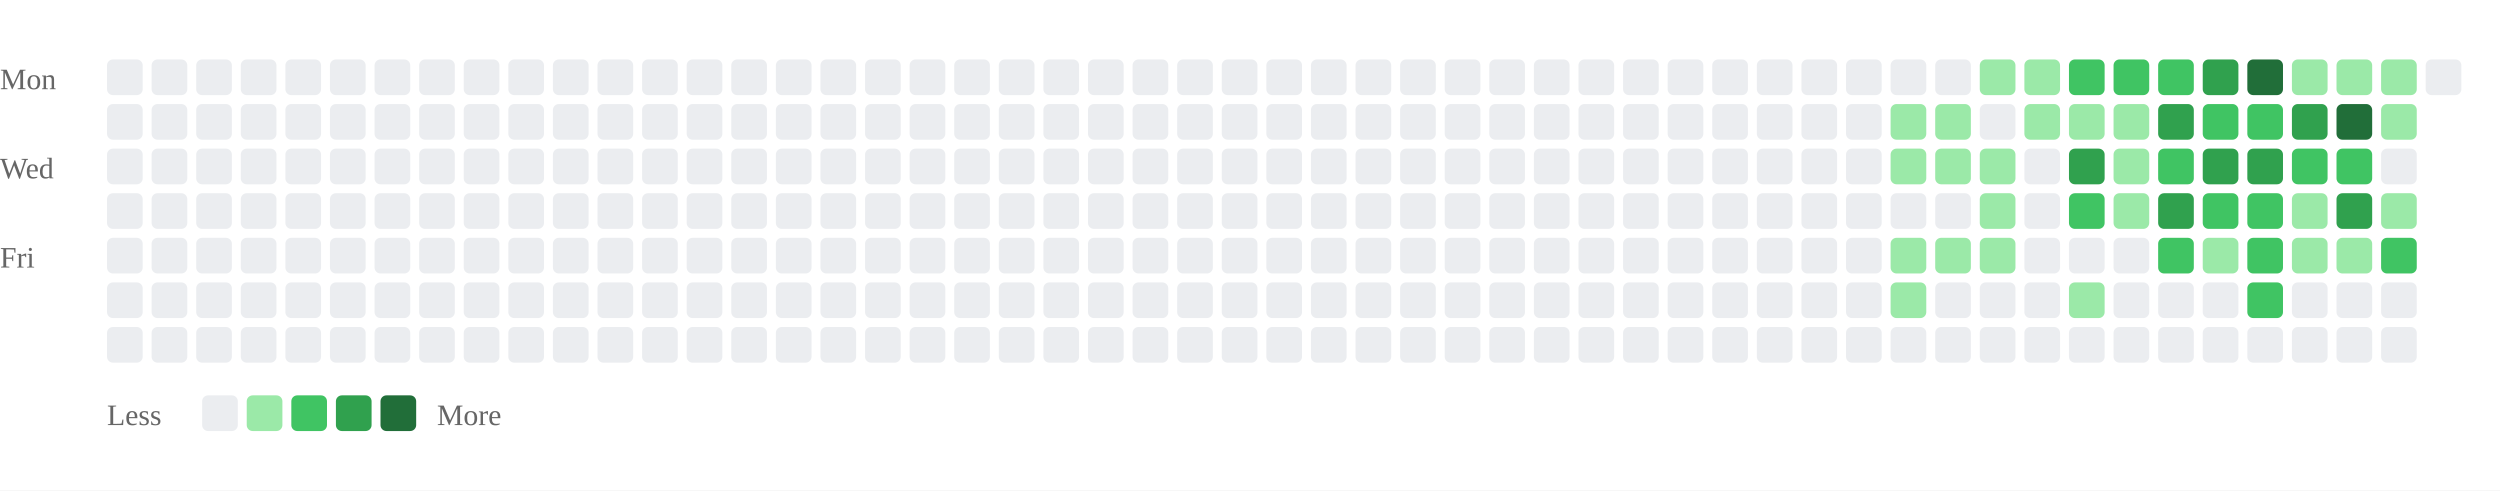
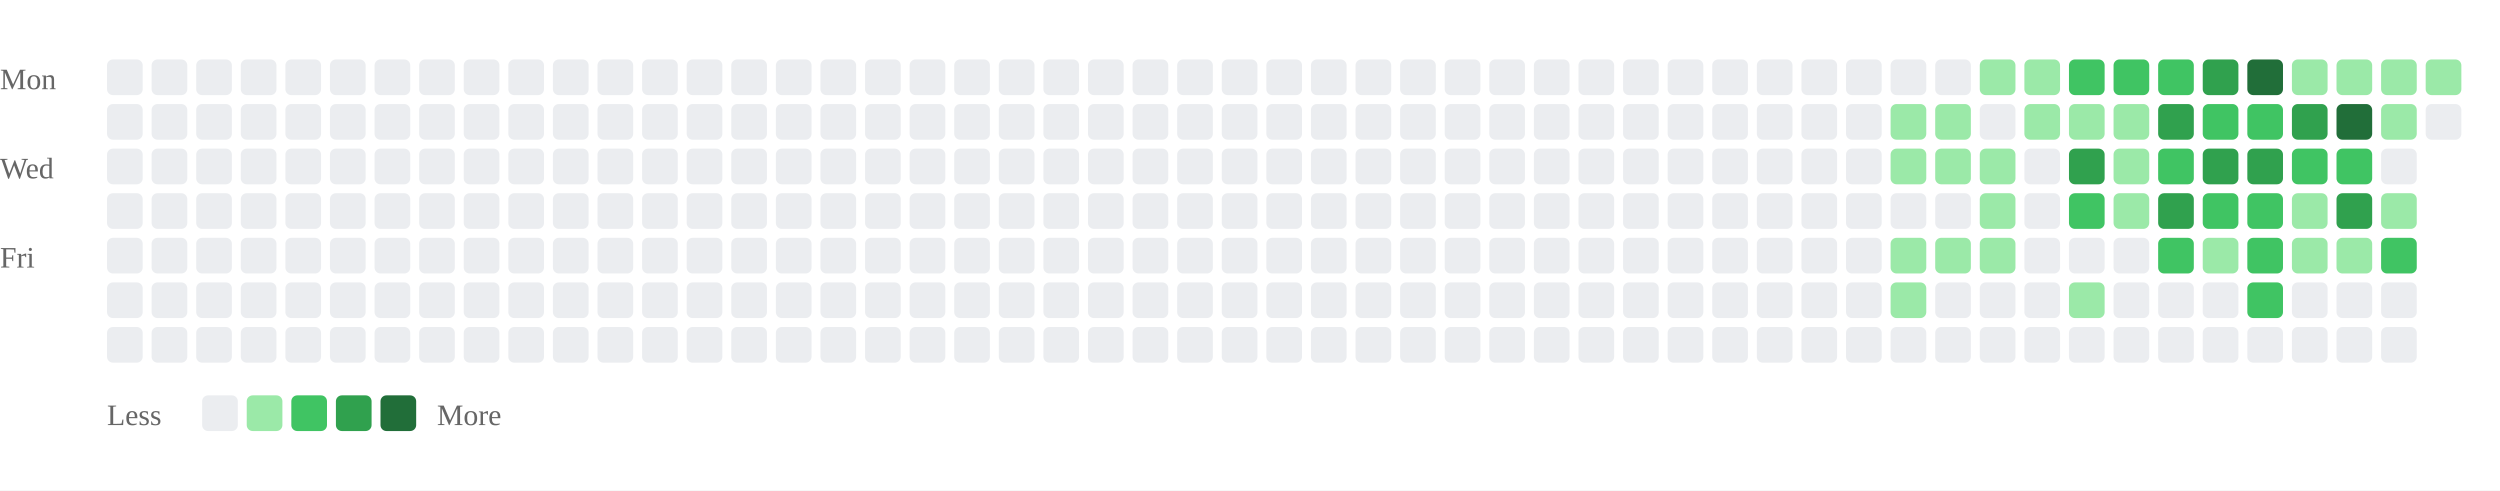
<svg xmlns="http://www.w3.org/2000/svg" width="841" height="165" role="img" aria-label="GitLab contribution heatmap for jianjiale">
  <rect width="100%" height="100%" fill="#ffffff" />
  <text x="0" y="30" font-size="10" fill="#666">Mon</text>
  <text x="0" y="45" font-size="10" fill="#666" />
  <text x="0" y="60" font-size="10" fill="#666">Wed</text>
  <text x="0" y="75" font-size="10" fill="#666" />
  <text x="0" y="90" font-size="10" fill="#666">Fri</text>
  <text x="0" y="105" font-size="10" fill="#666" />
  <text x="0" y="120" font-size="10" fill="#666" />
  <rect x="36" y="20" width="12" height="12" rx="2" fill="#ebedf0" data-date="2025-08-18" data-count="0" />
  <rect x="36" y="35" width="12" height="12" rx="2" fill="#ebedf0" data-date="2025-08-19" data-count="0" />
  <rect x="36" y="50" width="12" height="12" rx="2" fill="#ebedf0" data-date="2025-08-20" data-count="0" />
  <rect x="36" y="65" width="12" height="12" rx="2" fill="#ebedf0" data-date="2025-08-21" data-count="0" />
  <rect x="36" y="80" width="12" height="12" rx="2" fill="#ebedf0" data-date="2025-08-22" data-count="0" />
  <rect x="36" y="95" width="12" height="12" rx="2" fill="#ebedf0" data-date="2025-08-23" data-count="0" />
  <rect x="36" y="110" width="12" height="12" rx="2" fill="#ebedf0" data-date="2025-08-24" data-count="0" />
  <rect x="51" y="20" width="12" height="12" rx="2" fill="#ebedf0" data-date="2025-08-25" data-count="0" />
  <rect x="51" y="35" width="12" height="12" rx="2" fill="#ebedf0" data-date="2025-08-26" data-count="0" />
  <rect x="51" y="50" width="12" height="12" rx="2" fill="#ebedf0" data-date="2025-08-27" data-count="0" />
  <rect x="51" y="65" width="12" height="12" rx="2" fill="#ebedf0" data-date="2025-08-28" data-count="0" />
  <rect x="51" y="80" width="12" height="12" rx="2" fill="#ebedf0" data-date="2025-08-29" data-count="0" />
  <rect x="51" y="95" width="12" height="12" rx="2" fill="#ebedf0" data-date="2025-08-30" data-count="0" />
  <rect x="51" y="110" width="12" height="12" rx="2" fill="#ebedf0" data-date="2025-08-31" data-count="0" />
  <rect x="66" y="20" width="12" height="12" rx="2" fill="#ebedf0" data-date="2025-09-01" data-count="0" />
  <rect x="66" y="35" width="12" height="12" rx="2" fill="#ebedf0" data-date="2025-09-02" data-count="0" />
  <rect x="66" y="50" width="12" height="12" rx="2" fill="#ebedf0" data-date="2025-09-03" data-count="0" />
  <rect x="66" y="65" width="12" height="12" rx="2" fill="#ebedf0" data-date="2025-09-04" data-count="0" />
  <rect x="66" y="80" width="12" height="12" rx="2" fill="#ebedf0" data-date="2025-09-05" data-count="0" />
  <rect x="66" y="95" width="12" height="12" rx="2" fill="#ebedf0" data-date="2025-09-06" data-count="0" />
  <rect x="66" y="110" width="12" height="12" rx="2" fill="#ebedf0" data-date="2025-09-07" data-count="0" />
  <rect x="81" y="20" width="12" height="12" rx="2" fill="#ebedf0" data-date="2025-09-08" data-count="0" />
  <rect x="81" y="35" width="12" height="12" rx="2" fill="#ebedf0" data-date="2025-09-09" data-count="0" />
  <rect x="81" y="50" width="12" height="12" rx="2" fill="#ebedf0" data-date="2025-09-10" data-count="0" />
  <rect x="81" y="65" width="12" height="12" rx="2" fill="#ebedf0" data-date="2025-09-11" data-count="0" />
  <rect x="81" y="80" width="12" height="12" rx="2" fill="#ebedf0" data-date="2025-09-12" data-count="0" />
  <rect x="81" y="95" width="12" height="12" rx="2" fill="#ebedf0" data-date="2025-09-13" data-count="0" />
  <rect x="81" y="110" width="12" height="12" rx="2" fill="#ebedf0" data-date="2025-09-14" data-count="0" />
  <rect x="96" y="20" width="12" height="12" rx="2" fill="#ebedf0" data-date="2025-09-15" data-count="0" />
  <rect x="96" y="35" width="12" height="12" rx="2" fill="#ebedf0" data-date="2025-09-16" data-count="0" />
  <rect x="96" y="50" width="12" height="12" rx="2" fill="#ebedf0" data-date="2025-09-17" data-count="0" />
  <rect x="96" y="65" width="12" height="12" rx="2" fill="#ebedf0" data-date="2025-09-18" data-count="0" />
  <rect x="96" y="80" width="12" height="12" rx="2" fill="#ebedf0" data-date="2025-09-19" data-count="0" />
  <rect x="96" y="95" width="12" height="12" rx="2" fill="#ebedf0" data-date="2025-09-20" data-count="0" />
  <rect x="96" y="110" width="12" height="12" rx="2" fill="#ebedf0" data-date="2025-09-21" data-count="0" />
  <rect x="111" y="20" width="12" height="12" rx="2" fill="#ebedf0" data-date="2025-09-22" data-count="0" />
  <rect x="111" y="35" width="12" height="12" rx="2" fill="#ebedf0" data-date="2025-09-23" data-count="0" />
  <rect x="111" y="50" width="12" height="12" rx="2" fill="#ebedf0" data-date="2025-09-24" data-count="0" />
  <rect x="111" y="65" width="12" height="12" rx="2" fill="#ebedf0" data-date="2025-09-25" data-count="0" />
  <rect x="111" y="80" width="12" height="12" rx="2" fill="#ebedf0" data-date="2025-09-26" data-count="0" />
  <rect x="111" y="95" width="12" height="12" rx="2" fill="#ebedf0" data-date="2025-09-27" data-count="0" />
  <rect x="111" y="110" width="12" height="12" rx="2" fill="#ebedf0" data-date="2025-09-28" data-count="0" />
  <rect x="126" y="20" width="12" height="12" rx="2" fill="#ebedf0" data-date="2025-09-29" data-count="0" />
  <rect x="126" y="35" width="12" height="12" rx="2" fill="#ebedf0" data-date="2025-09-30" data-count="0" />
  <rect x="126" y="50" width="12" height="12" rx="2" fill="#ebedf0" data-date="2025-10-01" data-count="0" />
  <rect x="126" y="65" width="12" height="12" rx="2" fill="#ebedf0" data-date="2025-10-02" data-count="0" />
  <rect x="126" y="80" width="12" height="12" rx="2" fill="#ebedf0" data-date="2025-10-03" data-count="0" />
  <rect x="126" y="95" width="12" height="12" rx="2" fill="#ebedf0" data-date="2025-10-04" data-count="0" />
  <rect x="126" y="110" width="12" height="12" rx="2" fill="#ebedf0" data-date="2025-10-05" data-count="0" />
  <rect x="141" y="20" width="12" height="12" rx="2" fill="#ebedf0" data-date="2025-10-06" data-count="0" />
  <rect x="141" y="35" width="12" height="12" rx="2" fill="#ebedf0" data-date="2025-10-07" data-count="0" />
  <rect x="141" y="50" width="12" height="12" rx="2" fill="#ebedf0" data-date="2025-10-08" data-count="0" />
  <rect x="141" y="65" width="12" height="12" rx="2" fill="#ebedf0" data-date="2025-10-09" data-count="0" />
  <rect x="141" y="80" width="12" height="12" rx="2" fill="#ebedf0" data-date="2025-10-10" data-count="0" />
  <rect x="141" y="95" width="12" height="12" rx="2" fill="#ebedf0" data-date="2025-10-11" data-count="0" />
  <rect x="141" y="110" width="12" height="12" rx="2" fill="#ebedf0" data-date="2025-10-12" data-count="0" />
  <rect x="156" y="20" width="12" height="12" rx="2" fill="#ebedf0" data-date="2025-10-13" data-count="0" />
  <rect x="156" y="35" width="12" height="12" rx="2" fill="#ebedf0" data-date="2025-10-14" data-count="0" />
  <rect x="156" y="50" width="12" height="12" rx="2" fill="#ebedf0" data-date="2025-10-15" data-count="0" />
  <rect x="156" y="65" width="12" height="12" rx="2" fill="#ebedf0" data-date="2025-10-16" data-count="0" />
  <rect x="156" y="80" width="12" height="12" rx="2" fill="#ebedf0" data-date="2025-10-17" data-count="0" />
  <rect x="156" y="95" width="12" height="12" rx="2" fill="#ebedf0" data-date="2025-10-18" data-count="0" />
  <rect x="156" y="110" width="12" height="12" rx="2" fill="#ebedf0" data-date="2025-10-19" data-count="0" />
  <rect x="171" y="20" width="12" height="12" rx="2" fill="#ebedf0" data-date="2025-10-20" data-count="0" />
  <rect x="171" y="35" width="12" height="12" rx="2" fill="#ebedf0" data-date="2025-10-21" data-count="0" />
  <rect x="171" y="50" width="12" height="12" rx="2" fill="#ebedf0" data-date="2025-10-22" data-count="0" />
  <rect x="171" y="65" width="12" height="12" rx="2" fill="#ebedf0" data-date="2025-10-23" data-count="0" />
  <rect x="171" y="80" width="12" height="12" rx="2" fill="#ebedf0" data-date="2025-10-24" data-count="0" />
  <rect x="171" y="95" width="12" height="12" rx="2" fill="#ebedf0" data-date="2025-10-25" data-count="0" />
  <rect x="171" y="110" width="12" height="12" rx="2" fill="#ebedf0" data-date="2025-10-26" data-count="0" />
  <rect x="186" y="20" width="12" height="12" rx="2" fill="#ebedf0" data-date="2025-10-27" data-count="0" />
  <rect x="186" y="35" width="12" height="12" rx="2" fill="#ebedf0" data-date="2025-10-28" data-count="0" />
  <rect x="186" y="50" width="12" height="12" rx="2" fill="#ebedf0" data-date="2025-10-29" data-count="0" />
  <rect x="186" y="65" width="12" height="12" rx="2" fill="#ebedf0" data-date="2025-10-30" data-count="0" />
  <rect x="186" y="80" width="12" height="12" rx="2" fill="#ebedf0" data-date="2025-10-31" data-count="0" />
  <rect x="186" y="95" width="12" height="12" rx="2" fill="#ebedf0" data-date="2025-11-01" data-count="0" />
  <rect x="186" y="110" width="12" height="12" rx="2" fill="#ebedf0" data-date="2025-11-02" data-count="0" />
  <rect x="201" y="20" width="12" height="12" rx="2" fill="#ebedf0" data-date="2025-11-03" data-count="0" />
  <rect x="201" y="35" width="12" height="12" rx="2" fill="#ebedf0" data-date="2025-11-04" data-count="0" />
  <rect x="201" y="50" width="12" height="12" rx="2" fill="#ebedf0" data-date="2025-11-05" data-count="0" />
  <rect x="201" y="65" width="12" height="12" rx="2" fill="#ebedf0" data-date="2025-11-06" data-count="0" />
  <rect x="201" y="80" width="12" height="12" rx="2" fill="#ebedf0" data-date="2025-11-07" data-count="0" />
  <rect x="201" y="95" width="12" height="12" rx="2" fill="#ebedf0" data-date="2025-11-08" data-count="0" />
  <rect x="201" y="110" width="12" height="12" rx="2" fill="#ebedf0" data-date="2025-11-09" data-count="0" />
  <rect x="216" y="20" width="12" height="12" rx="2" fill="#ebedf0" data-date="2025-11-10" data-count="0" />
  <rect x="216" y="35" width="12" height="12" rx="2" fill="#ebedf0" data-date="2025-11-11" data-count="0" />
  <rect x="216" y="50" width="12" height="12" rx="2" fill="#ebedf0" data-date="2025-11-12" data-count="0" />
  <rect x="216" y="65" width="12" height="12" rx="2" fill="#ebedf0" data-date="2025-11-13" data-count="0" />
  <rect x="216" y="80" width="12" height="12" rx="2" fill="#ebedf0" data-date="2025-11-14" data-count="0" />
  <rect x="216" y="95" width="12" height="12" rx="2" fill="#ebedf0" data-date="2025-11-15" data-count="0" />
  <rect x="216" y="110" width="12" height="12" rx="2" fill="#ebedf0" data-date="2025-11-16" data-count="0" />
  <rect x="231" y="20" width="12" height="12" rx="2" fill="#ebedf0" data-date="2025-11-17" data-count="0" />
  <rect x="231" y="35" width="12" height="12" rx="2" fill="#ebedf0" data-date="2025-11-18" data-count="0" />
  <rect x="231" y="50" width="12" height="12" rx="2" fill="#ebedf0" data-date="2025-11-19" data-count="0" />
  <rect x="231" y="65" width="12" height="12" rx="2" fill="#ebedf0" data-date="2025-11-20" data-count="0" />
  <rect x="231" y="80" width="12" height="12" rx="2" fill="#ebedf0" data-date="2025-11-21" data-count="0" />
  <rect x="231" y="95" width="12" height="12" rx="2" fill="#ebedf0" data-date="2025-11-22" data-count="0" />
  <rect x="231" y="110" width="12" height="12" rx="2" fill="#ebedf0" data-date="2025-11-23" data-count="0" />
  <rect x="246" y="20" width="12" height="12" rx="2" fill="#ebedf0" data-date="2025-11-24" data-count="0" />
  <rect x="246" y="35" width="12" height="12" rx="2" fill="#ebedf0" data-date="2025-11-25" data-count="0" />
  <rect x="246" y="50" width="12" height="12" rx="2" fill="#ebedf0" data-date="2025-11-26" data-count="0" />
  <rect x="246" y="65" width="12" height="12" rx="2" fill="#ebedf0" data-date="2025-11-27" data-count="0" />
  <rect x="246" y="80" width="12" height="12" rx="2" fill="#ebedf0" data-date="2025-11-28" data-count="0" />
  <rect x="246" y="95" width="12" height="12" rx="2" fill="#ebedf0" data-date="2025-11-29" data-count="0" />
  <rect x="246" y="110" width="12" height="12" rx="2" fill="#ebedf0" data-date="2025-11-30" data-count="0" />
  <rect x="261" y="20" width="12" height="12" rx="2" fill="#ebedf0" data-date="2025-12-01" data-count="0" />
  <rect x="261" y="35" width="12" height="12" rx="2" fill="#ebedf0" data-date="2025-12-02" data-count="0" />
  <rect x="261" y="50" width="12" height="12" rx="2" fill="#ebedf0" data-date="2025-12-03" data-count="0" />
  <rect x="261" y="65" width="12" height="12" rx="2" fill="#ebedf0" data-date="2025-12-04" data-count="0" />
  <rect x="261" y="80" width="12" height="12" rx="2" fill="#ebedf0" data-date="2025-12-05" data-count="0" />
  <rect x="261" y="95" width="12" height="12" rx="2" fill="#ebedf0" data-date="2025-12-06" data-count="0" />
  <rect x="261" y="110" width="12" height="12" rx="2" fill="#ebedf0" data-date="2025-12-07" data-count="0" />
  <rect x="276" y="20" width="12" height="12" rx="2" fill="#ebedf0" data-date="2025-12-08" data-count="0" />
  <rect x="276" y="35" width="12" height="12" rx="2" fill="#ebedf0" data-date="2025-12-09" data-count="0" />
  <rect x="276" y="50" width="12" height="12" rx="2" fill="#ebedf0" data-date="2025-12-10" data-count="0" />
  <rect x="276" y="65" width="12" height="12" rx="2" fill="#ebedf0" data-date="2025-12-11" data-count="0" />
  <rect x="276" y="80" width="12" height="12" rx="2" fill="#ebedf0" data-date="2025-12-12" data-count="0" />
  <rect x="276" y="95" width="12" height="12" rx="2" fill="#ebedf0" data-date="2025-12-13" data-count="0" />
  <rect x="276" y="110" width="12" height="12" rx="2" fill="#ebedf0" data-date="2025-12-14" data-count="0" />
  <rect x="291" y="20" width="12" height="12" rx="2" fill="#ebedf0" data-date="2025-12-15" data-count="0" />
  <rect x="291" y="35" width="12" height="12" rx="2" fill="#ebedf0" data-date="2025-12-16" data-count="0" />
  <rect x="291" y="50" width="12" height="12" rx="2" fill="#ebedf0" data-date="2025-12-17" data-count="0" />
  <rect x="291" y="65" width="12" height="12" rx="2" fill="#ebedf0" data-date="2025-12-18" data-count="0" />
  <rect x="291" y="80" width="12" height="12" rx="2" fill="#ebedf0" data-date="2025-12-19" data-count="0" />
  <rect x="291" y="95" width="12" height="12" rx="2" fill="#ebedf0" data-date="2025-12-20" data-count="0" />
  <rect x="291" y="110" width="12" height="12" rx="2" fill="#ebedf0" data-date="2025-12-21" data-count="0" />
  <rect x="306" y="20" width="12" height="12" rx="2" fill="#ebedf0" data-date="2025-12-22" data-count="0" />
  <rect x="306" y="35" width="12" height="12" rx="2" fill="#ebedf0" data-date="2025-12-23" data-count="0" />
  <rect x="306" y="50" width="12" height="12" rx="2" fill="#ebedf0" data-date="2025-12-24" data-count="0" />
  <rect x="306" y="65" width="12" height="12" rx="2" fill="#ebedf0" data-date="2025-12-25" data-count="0" />
  <rect x="306" y="80" width="12" height="12" rx="2" fill="#ebedf0" data-date="2025-12-26" data-count="0" />
  <rect x="306" y="95" width="12" height="12" rx="2" fill="#ebedf0" data-date="2025-12-27" data-count="0" />
  <rect x="306" y="110" width="12" height="12" rx="2" fill="#ebedf0" data-date="2025-12-28" data-count="0" />
  <rect x="321" y="20" width="12" height="12" rx="2" fill="#ebedf0" data-date="2025-12-29" data-count="0" />
  <rect x="321" y="35" width="12" height="12" rx="2" fill="#ebedf0" data-date="2025-12-30" data-count="0" />
  <rect x="321" y="50" width="12" height="12" rx="2" fill="#ebedf0" data-date="2025-12-31" data-count="0" />
  <rect x="321" y="65" width="12" height="12" rx="2" fill="#ebedf0" data-date="2026-01-01" data-count="0" />
  <rect x="321" y="80" width="12" height="12" rx="2" fill="#ebedf0" data-date="2026-01-02" data-count="0" />
  <rect x="321" y="95" width="12" height="12" rx="2" fill="#ebedf0" data-date="2026-01-03" data-count="0" />
  <rect x="321" y="110" width="12" height="12" rx="2" fill="#ebedf0" data-date="2026-01-04" data-count="0" />
  <rect x="336" y="20" width="12" height="12" rx="2" fill="#ebedf0" data-date="2026-01-05" data-count="0" />
  <rect x="336" y="35" width="12" height="12" rx="2" fill="#ebedf0" data-date="2026-01-06" data-count="0" />
  <rect x="336" y="50" width="12" height="12" rx="2" fill="#ebedf0" data-date="2026-01-07" data-count="0" />
  <rect x="336" y="65" width="12" height="12" rx="2" fill="#ebedf0" data-date="2026-01-08" data-count="0" />
  <rect x="336" y="80" width="12" height="12" rx="2" fill="#ebedf0" data-date="2026-01-09" data-count="0" />
  <rect x="336" y="95" width="12" height="12" rx="2" fill="#ebedf0" data-date="2026-01-10" data-count="0" />
  <rect x="336" y="110" width="12" height="12" rx="2" fill="#ebedf0" data-date="2026-01-11" data-count="0" />
  <rect x="351" y="20" width="12" height="12" rx="2" fill="#ebedf0" data-date="2026-01-12" data-count="0" />
  <rect x="351" y="35" width="12" height="12" rx="2" fill="#ebedf0" data-date="2026-01-13" data-count="0" />
  <rect x="351" y="50" width="12" height="12" rx="2" fill="#ebedf0" data-date="2026-01-14" data-count="0" />
  <rect x="351" y="65" width="12" height="12" rx="2" fill="#ebedf0" data-date="2026-01-15" data-count="0" />
  <rect x="351" y="80" width="12" height="12" rx="2" fill="#ebedf0" data-date="2026-01-16" data-count="0" />
  <rect x="351" y="95" width="12" height="12" rx="2" fill="#ebedf0" data-date="2026-01-17" data-count="0" />
  <rect x="351" y="110" width="12" height="12" rx="2" fill="#ebedf0" data-date="2026-01-18" data-count="0" />
  <rect x="366" y="20" width="12" height="12" rx="2" fill="#ebedf0" data-date="2026-01-19" data-count="0" />
  <rect x="366" y="35" width="12" height="12" rx="2" fill="#ebedf0" data-date="2026-01-20" data-count="0" />
  <rect x="366" y="50" width="12" height="12" rx="2" fill="#ebedf0" data-date="2026-01-21" data-count="0" />
  <rect x="366" y="65" width="12" height="12" rx="2" fill="#ebedf0" data-date="2026-01-22" data-count="0" />
  <rect x="366" y="80" width="12" height="12" rx="2" fill="#ebedf0" data-date="2026-01-23" data-count="0" />
  <rect x="366" y="95" width="12" height="12" rx="2" fill="#ebedf0" data-date="2026-01-24" data-count="0" />
  <rect x="366" y="110" width="12" height="12" rx="2" fill="#ebedf0" data-date="2026-01-25" data-count="0" />
  <rect x="381" y="20" width="12" height="12" rx="2" fill="#ebedf0" data-date="2026-01-26" data-count="0" />
  <rect x="381" y="35" width="12" height="12" rx="2" fill="#ebedf0" data-date="2026-01-27" data-count="0" />
  <rect x="381" y="50" width="12" height="12" rx="2" fill="#ebedf0" data-date="2026-01-28" data-count="0" />
  <rect x="381" y="65" width="12" height="12" rx="2" fill="#ebedf0" data-date="2026-01-29" data-count="0" />
  <rect x="381" y="80" width="12" height="12" rx="2" fill="#ebedf0" data-date="2026-01-30" data-count="0" />
  <rect x="381" y="95" width="12" height="12" rx="2" fill="#ebedf0" data-date="2026-01-31" data-count="0" />
  <rect x="381" y="110" width="12" height="12" rx="2" fill="#ebedf0" data-date="2026-02-01" data-count="0" />
  <rect x="396" y="20" width="12" height="12" rx="2" fill="#ebedf0" data-date="2026-02-02" data-count="0" />
  <rect x="396" y="35" width="12" height="12" rx="2" fill="#ebedf0" data-date="2026-02-03" data-count="0" />
  <rect x="396" y="50" width="12" height="12" rx="2" fill="#ebedf0" data-date="2026-02-04" data-count="0" />
  <rect x="396" y="65" width="12" height="12" rx="2" fill="#ebedf0" data-date="2026-02-05" data-count="0" />
  <rect x="396" y="80" width="12" height="12" rx="2" fill="#ebedf0" data-date="2026-02-06" data-count="0" />
  <rect x="396" y="95" width="12" height="12" rx="2" fill="#ebedf0" data-date="2026-02-07" data-count="0" />
  <rect x="396" y="110" width="12" height="12" rx="2" fill="#ebedf0" data-date="2026-02-08" data-count="0" />
  <rect x="411" y="20" width="12" height="12" rx="2" fill="#ebedf0" data-date="2026-02-09" data-count="0" />
  <rect x="411" y="35" width="12" height="12" rx="2" fill="#ebedf0" data-date="2026-02-10" data-count="0" />
  <rect x="411" y="50" width="12" height="12" rx="2" fill="#ebedf0" data-date="2026-02-11" data-count="0" />
  <rect x="411" y="65" width="12" height="12" rx="2" fill="#ebedf0" data-date="2026-02-12" data-count="0" />
  <rect x="411" y="80" width="12" height="12" rx="2" fill="#ebedf0" data-date="2026-02-13" data-count="0" />
  <rect x="411" y="95" width="12" height="12" rx="2" fill="#ebedf0" data-date="2026-02-14" data-count="0" />
  <rect x="411" y="110" width="12" height="12" rx="2" fill="#ebedf0" data-date="2026-02-15" data-count="0" />
  <rect x="426" y="20" width="12" height="12" rx="2" fill="#ebedf0" data-date="2026-02-16" data-count="0" />
  <rect x="426" y="35" width="12" height="12" rx="2" fill="#ebedf0" data-date="2026-02-17" data-count="0" />
  <rect x="426" y="50" width="12" height="12" rx="2" fill="#ebedf0" data-date="2026-02-18" data-count="0" />
  <rect x="426" y="65" width="12" height="12" rx="2" fill="#ebedf0" data-date="2026-02-19" data-count="0" />
  <rect x="426" y="80" width="12" height="12" rx="2" fill="#ebedf0" data-date="2026-02-20" data-count="0" />
  <rect x="426" y="95" width="12" height="12" rx="2" fill="#ebedf0" data-date="2026-02-21" data-count="0" />
  <rect x="426" y="110" width="12" height="12" rx="2" fill="#ebedf0" data-date="2026-02-22" data-count="0" />
  <rect x="441" y="20" width="12" height="12" rx="2" fill="#ebedf0" data-date="2026-02-23" data-count="0" />
  <rect x="441" y="35" width="12" height="12" rx="2" fill="#ebedf0" data-date="2026-02-24" data-count="0" />
  <rect x="441" y="50" width="12" height="12" rx="2" fill="#ebedf0" data-date="2026-02-25" data-count="0" />
  <rect x="441" y="65" width="12" height="12" rx="2" fill="#ebedf0" data-date="2026-02-26" data-count="0" />
  <rect x="441" y="80" width="12" height="12" rx="2" fill="#ebedf0" data-date="2026-02-27" data-count="0" />
  <rect x="441" y="95" width="12" height="12" rx="2" fill="#ebedf0" data-date="2026-02-28" data-count="0" />
  <rect x="441" y="110" width="12" height="12" rx="2" fill="#ebedf0" data-date="2026-03-01" data-count="0" />
  <rect x="456" y="20" width="12" height="12" rx="2" fill="#ebedf0" data-date="2026-03-02" data-count="0" />
  <rect x="456" y="35" width="12" height="12" rx="2" fill="#ebedf0" data-date="2026-03-03" data-count="0" />
  <rect x="456" y="50" width="12" height="12" rx="2" fill="#ebedf0" data-date="2026-03-04" data-count="0" />
  <rect x="456" y="65" width="12" height="12" rx="2" fill="#ebedf0" data-date="2026-03-05" data-count="0" />
  <rect x="456" y="80" width="12" height="12" rx="2" fill="#ebedf0" data-date="2026-03-06" data-count="0" />
  <rect x="456" y="95" width="12" height="12" rx="2" fill="#ebedf0" data-date="2026-03-07" data-count="0" />
  <rect x="456" y="110" width="12" height="12" rx="2" fill="#ebedf0" data-date="2026-03-08" data-count="0" />
  <rect x="471" y="20" width="12" height="12" rx="2" fill="#ebedf0" data-date="2026-03-09" data-count="0" />
  <rect x="471" y="35" width="12" height="12" rx="2" fill="#ebedf0" data-date="2026-03-10" data-count="0" />
  <rect x="471" y="50" width="12" height="12" rx="2" fill="#ebedf0" data-date="2026-03-11" data-count="0" />
  <rect x="471" y="65" width="12" height="12" rx="2" fill="#ebedf0" data-date="2026-03-12" data-count="0" />
  <rect x="471" y="80" width="12" height="12" rx="2" fill="#ebedf0" data-date="2026-03-13" data-count="0" />
  <rect x="471" y="95" width="12" height="12" rx="2" fill="#ebedf0" data-date="2026-03-14" data-count="0" />
  <rect x="471" y="110" width="12" height="12" rx="2" fill="#ebedf0" data-date="2026-03-15" data-count="0" />
  <rect x="486" y="20" width="12" height="12" rx="2" fill="#ebedf0" data-date="2026-03-16" data-count="0" />
  <rect x="486" y="35" width="12" height="12" rx="2" fill="#ebedf0" data-date="2026-03-17" data-count="0" />
  <rect x="486" y="50" width="12" height="12" rx="2" fill="#ebedf0" data-date="2026-03-18" data-count="0" />
  <rect x="486" y="65" width="12" height="12" rx="2" fill="#ebedf0" data-date="2026-03-19" data-count="0" />
  <rect x="486" y="80" width="12" height="12" rx="2" fill="#ebedf0" data-date="2026-03-20" data-count="0" />
  <rect x="486" y="95" width="12" height="12" rx="2" fill="#ebedf0" data-date="2026-03-21" data-count="0" />
  <rect x="486" y="110" width="12" height="12" rx="2" fill="#ebedf0" data-date="2026-03-22" data-count="0" />
  <rect x="501" y="20" width="12" height="12" rx="2" fill="#ebedf0" data-date="2026-03-23" data-count="0" />
  <rect x="501" y="35" width="12" height="12" rx="2" fill="#ebedf0" data-date="2026-03-24" data-count="0" />
  <rect x="501" y="50" width="12" height="12" rx="2" fill="#ebedf0" data-date="2026-03-25" data-count="0" />
  <rect x="501" y="65" width="12" height="12" rx="2" fill="#ebedf0" data-date="2026-03-26" data-count="0" />
  <rect x="501" y="80" width="12" height="12" rx="2" fill="#ebedf0" data-date="2026-03-27" data-count="0" />
  <rect x="501" y="95" width="12" height="12" rx="2" fill="#ebedf0" data-date="2026-03-28" data-count="0" />
  <rect x="501" y="110" width="12" height="12" rx="2" fill="#ebedf0" data-date="2026-03-29" data-count="0" />
  <rect x="516" y="20" width="12" height="12" rx="2" fill="#ebedf0" data-date="2026-03-30" data-count="0" />
  <rect x="516" y="35" width="12" height="12" rx="2" fill="#ebedf0" data-date="2026-03-31" data-count="0" />
  <rect x="516" y="50" width="12" height="12" rx="2" fill="#ebedf0" data-date="2026-04-01" data-count="0" />
  <rect x="516" y="65" width="12" height="12" rx="2" fill="#ebedf0" data-date="2026-04-02" data-count="0" />
  <rect x="516" y="80" width="12" height="12" rx="2" fill="#ebedf0" data-date="2026-04-03" data-count="0" />
  <rect x="516" y="95" width="12" height="12" rx="2" fill="#ebedf0" data-date="2026-04-04" data-count="0" />
  <rect x="516" y="110" width="12" height="12" rx="2" fill="#ebedf0" data-date="2026-04-05" data-count="0" />
  <rect x="531" y="20" width="12" height="12" rx="2" fill="#ebedf0" data-date="2026-04-06" data-count="0" />
  <rect x="531" y="35" width="12" height="12" rx="2" fill="#ebedf0" data-date="2026-04-07" data-count="0" />
  <rect x="531" y="50" width="12" height="12" rx="2" fill="#ebedf0" data-date="2026-04-08" data-count="0" />
  <rect x="531" y="65" width="12" height="12" rx="2" fill="#ebedf0" data-date="2026-04-09" data-count="0" />
  <rect x="531" y="80" width="12" height="12" rx="2" fill="#ebedf0" data-date="2026-04-10" data-count="0" />
  <rect x="531" y="95" width="12" height="12" rx="2" fill="#ebedf0" data-date="2026-04-11" data-count="0" />
  <rect x="531" y="110" width="12" height="12" rx="2" fill="#ebedf0" data-date="2026-04-12" data-count="0" />
  <rect x="546" y="20" width="12" height="12" rx="2" fill="#ebedf0" data-date="2026-04-13" data-count="0" />
  <rect x="546" y="35" width="12" height="12" rx="2" fill="#ebedf0" data-date="2026-04-14" data-count="0" />
  <rect x="546" y="50" width="12" height="12" rx="2" fill="#ebedf0" data-date="2026-04-15" data-count="0" />
  <rect x="546" y="65" width="12" height="12" rx="2" fill="#ebedf0" data-date="2026-04-16" data-count="0" />
  <rect x="546" y="80" width="12" height="12" rx="2" fill="#ebedf0" data-date="2026-04-17" data-count="0" />
  <rect x="546" y="95" width="12" height="12" rx="2" fill="#ebedf0" data-date="2026-04-18" data-count="0" />
  <rect x="546" y="110" width="12" height="12" rx="2" fill="#ebedf0" data-date="2026-04-19" data-count="0" />
  <rect x="561" y="20" width="12" height="12" rx="2" fill="#ebedf0" data-date="2026-04-20" data-count="0" />
  <rect x="561" y="35" width="12" height="12" rx="2" fill="#ebedf0" data-date="2026-04-21" data-count="0" />
  <rect x="561" y="50" width="12" height="12" rx="2" fill="#ebedf0" data-date="2026-04-22" data-count="0" />
  <rect x="561" y="65" width="12" height="12" rx="2" fill="#ebedf0" data-date="2026-04-23" data-count="0" />
  <rect x="561" y="80" width="12" height="12" rx="2" fill="#ebedf0" data-date="2026-04-24" data-count="0" />
  <rect x="561" y="95" width="12" height="12" rx="2" fill="#ebedf0" data-date="2026-04-25" data-count="0" />
  <rect x="561" y="110" width="12" height="12" rx="2" fill="#ebedf0" data-date="2026-04-26" data-count="0" />
  <rect x="576" y="20" width="12" height="12" rx="2" fill="#ebedf0" data-date="2026-04-27" data-count="0" />
  <rect x="576" y="35" width="12" height="12" rx="2" fill="#ebedf0" data-date="2026-04-28" data-count="0" />
  <rect x="576" y="50" width="12" height="12" rx="2" fill="#ebedf0" data-date="2026-04-29" data-count="0" />
  <rect x="576" y="65" width="12" height="12" rx="2" fill="#ebedf0" data-date="2026-04-30" data-count="0" />
  <rect x="576" y="80" width="12" height="12" rx="2" fill="#ebedf0" data-date="2026-05-01" data-count="0" />
  <rect x="576" y="95" width="12" height="12" rx="2" fill="#ebedf0" data-date="2026-05-02" data-count="0" />
  <rect x="576" y="110" width="12" height="12" rx="2" fill="#ebedf0" data-date="2026-05-03" data-count="0" />
  <rect x="591" y="20" width="12" height="12" rx="2" fill="#ebedf0" data-date="2026-05-04" data-count="0" />
  <rect x="591" y="35" width="12" height="12" rx="2" fill="#ebedf0" data-date="2026-05-05" data-count="0" />
  <rect x="591" y="50" width="12" height="12" rx="2" fill="#ebedf0" data-date="2026-05-06" data-count="0" />
  <rect x="591" y="65" width="12" height="12" rx="2" fill="#ebedf0" data-date="2026-05-07" data-count="0" />
  <rect x="591" y="80" width="12" height="12" rx="2" fill="#ebedf0" data-date="2026-05-08" data-count="0" />
  <rect x="591" y="95" width="12" height="12" rx="2" fill="#ebedf0" data-date="2026-05-09" data-count="0" />
  <rect x="591" y="110" width="12" height="12" rx="2" fill="#ebedf0" data-date="2026-05-10" data-count="0" />
  <rect x="606" y="20" width="12" height="12" rx="2" fill="#ebedf0" data-date="2026-05-11" data-count="0" />
  <rect x="606" y="35" width="12" height="12" rx="2" fill="#ebedf0" data-date="2026-05-12" data-count="0" />
  <rect x="606" y="50" width="12" height="12" rx="2" fill="#ebedf0" data-date="2026-05-13" data-count="0" />
  <rect x="606" y="65" width="12" height="12" rx="2" fill="#ebedf0" data-date="2026-05-14" data-count="0" />
  <rect x="606" y="80" width="12" height="12" rx="2" fill="#ebedf0" data-date="2026-05-15" data-count="0" />
  <rect x="606" y="95" width="12" height="12" rx="2" fill="#ebedf0" data-date="2026-05-16" data-count="0" />
  <rect x="606" y="110" width="12" height="12" rx="2" fill="#ebedf0" data-date="2026-05-17" data-count="0" />
  <rect x="621" y="20" width="12" height="12" rx="2" fill="#ebedf0" data-date="2026-05-18" data-count="0" />
  <rect x="621" y="35" width="12" height="12" rx="2" fill="#ebedf0" data-date="2026-05-19" data-count="0" />
  <rect x="621" y="50" width="12" height="12" rx="2" fill="#ebedf0" data-date="2026-05-20" data-count="0" />
  <rect x="621" y="65" width="12" height="12" rx="2" fill="#ebedf0" data-date="2026-05-21" data-count="0" />
  <rect x="621" y="80" width="12" height="12" rx="2" fill="#ebedf0" data-date="2026-05-22" data-count="0" />
  <rect x="621" y="95" width="12" height="12" rx="2" fill="#ebedf0" data-date="2026-05-23" data-count="0" />
  <rect x="621" y="110" width="12" height="12" rx="2" fill="#ebedf0" data-date="2026-05-24" data-count="0" />
  <rect x="636" y="20" width="12" height="12" rx="2" fill="#ebedf0" data-date="2026-05-25" data-count="0" />
  <rect x="636" y="35" width="12" height="12" rx="2" fill="#9be9a8" data-date="2026-05-26" data-count="1" />
  <rect x="636" y="50" width="12" height="12" rx="2" fill="#9be9a8" data-date="2026-05-27" data-count="1" />
  <rect x="636" y="65" width="12" height="12" rx="2" fill="#ebedf0" data-date="2026-05-28" data-count="0" />
  <rect x="636" y="80" width="12" height="12" rx="2" fill="#9be9a8" data-date="2026-05-29" data-count="7" />
  <rect x="636" y="95" width="12" height="12" rx="2" fill="#9be9a8" data-date="2026-05-30" data-count="2" />
  <rect x="636" y="110" width="12" height="12" rx="2" fill="#ebedf0" data-date="2026-05-31" data-count="0" />
  <rect x="651" y="20" width="12" height="12" rx="2" fill="#ebedf0" data-date="2026-06-01" data-count="0" />
  <rect x="651" y="35" width="12" height="12" rx="2" fill="#9be9a8" data-date="2026-06-02" data-count="2" />
  <rect x="651" y="50" width="12" height="12" rx="2" fill="#9be9a8" data-date="2026-06-03" data-count="4" />
  <rect x="651" y="65" width="12" height="12" rx="2" fill="#ebedf0" data-date="2026-06-04" data-count="0" />
  <rect x="651" y="80" width="12" height="12" rx="2" fill="#9be9a8" data-date="2026-06-05" data-count="1" />
  <rect x="651" y="95" width="12" height="12" rx="2" fill="#ebedf0" data-date="2026-06-06" data-count="0" />
  <rect x="651" y="110" width="12" height="12" rx="2" fill="#ebedf0" data-date="2026-06-07" data-count="0" />
  <rect x="666" y="20" width="12" height="12" rx="2" fill="#9be9a8" data-date="2026-06-08" data-count="3" />
  <rect x="666" y="35" width="12" height="12" rx="2" fill="#ebedf0" data-date="2026-06-09" data-count="0" />
  <rect x="666" y="50" width="12" height="12" rx="2" fill="#9be9a8" data-date="2026-06-10" data-count="3" />
  <rect x="666" y="65" width="12" height="12" rx="2" fill="#9be9a8" data-date="2026-06-11" data-count="1" />
  <rect x="666" y="80" width="12" height="12" rx="2" fill="#9be9a8" data-date="2026-06-12" data-count="4" />
  <rect x="666" y="95" width="12" height="12" rx="2" fill="#ebedf0" data-date="2026-06-13" data-count="0" />
  <rect x="666" y="110" width="12" height="12" rx="2" fill="#ebedf0" data-date="2026-06-14" data-count="0" />
  <rect x="681" y="20" width="12" height="12" rx="2" fill="#9be9a8" data-date="2026-06-15" data-count="4" />
  <rect x="681" y="35" width="12" height="12" rx="2" fill="#9be9a8" data-date="2026-06-16" data-count="4" />
  <rect x="681" y="50" width="12" height="12" rx="2" fill="#ebedf0" data-date="2026-06-17" data-count="0" />
  <rect x="681" y="65" width="12" height="12" rx="2" fill="#ebedf0" data-date="2026-06-18" data-count="0" />
  <rect x="681" y="80" width="12" height="12" rx="2" fill="#ebedf0" data-date="2026-06-19" data-count="0" />
  <rect x="681" y="95" width="12" height="12" rx="2" fill="#ebedf0" data-date="2026-06-20" data-count="0" />
  <rect x="681" y="110" width="12" height="12" rx="2" fill="#ebedf0" data-date="2026-06-21" data-count="0" />
  <rect x="696" y="20" width="12" height="12" rx="2" fill="#40c463" data-date="2026-06-22" data-count="11" />
  <rect x="696" y="35" width="12" height="12" rx="2" fill="#9be9a8" data-date="2026-06-23" data-count="4" />
  <rect x="696" y="50" width="12" height="12" rx="2" fill="#30a14e" data-date="2026-06-24" data-count="19" />
  <rect x="696" y="65" width="12" height="12" rx="2" fill="#40c463" data-date="2026-06-25" data-count="10" />
  <rect x="696" y="80" width="12" height="12" rx="2" fill="#ebedf0" data-date="2026-06-26" data-count="0" />
  <rect x="696" y="95" width="12" height="12" rx="2" fill="#9be9a8" data-date="2026-06-27" data-count="3" />
  <rect x="696" y="110" width="12" height="12" rx="2" fill="#ebedf0" data-date="2026-06-28" data-count="0" />
  <rect x="711" y="20" width="12" height="12" rx="2" fill="#40c463" data-date="2026-06-29" data-count="12" />
  <rect x="711" y="35" width="12" height="12" rx="2" fill="#9be9a8" data-date="2026-06-30" data-count="3" />
  <rect x="711" y="50" width="12" height="12" rx="2" fill="#9be9a8" data-date="2026-07-01" data-count="4" />
  <rect x="711" y="65" width="12" height="12" rx="2" fill="#9be9a8" data-date="2026-07-02" data-count="4" />
  <rect x="711" y="80" width="12" height="12" rx="2" fill="#ebedf0" data-date="2026-07-03" data-count="0" />
  <rect x="711" y="95" width="12" height="12" rx="2" fill="#ebedf0" data-date="2026-07-04" data-count="0" />
  <rect x="711" y="110" width="12" height="12" rx="2" fill="#ebedf0" data-date="2026-07-05" data-count="0" />
  <rect x="726" y="20" width="12" height="12" rx="2" fill="#40c463" data-date="2026-07-06" data-count="15" />
  <rect x="726" y="35" width="12" height="12" rx="2" fill="#30a14e" data-date="2026-07-07" data-count="16" />
  <rect x="726" y="50" width="12" height="12" rx="2" fill="#40c463" data-date="2026-07-08" data-count="15" />
  <rect x="726" y="65" width="12" height="12" rx="2" fill="#30a14e" data-date="2026-07-09" data-count="17" />
  <rect x="726" y="80" width="12" height="12" rx="2" fill="#40c463" data-date="2026-07-10" data-count="9" />
  <rect x="726" y="95" width="12" height="12" rx="2" fill="#ebedf0" data-date="2026-07-11" data-count="0" />
  <rect x="726" y="110" width="12" height="12" rx="2" fill="#ebedf0" data-date="2026-07-12" data-count="0" />
  <rect x="741" y="20" width="12" height="12" rx="2" fill="#30a14e" data-date="2026-07-13" data-count="19" />
  <rect x="741" y="35" width="12" height="12" rx="2" fill="#40c463" data-date="2026-07-14" data-count="10" />
  <rect x="741" y="50" width="12" height="12" rx="2" fill="#30a14e" data-date="2026-07-15" data-count="20" />
  <rect x="741" y="65" width="12" height="12" rx="2" fill="#40c463" data-date="2026-07-16" data-count="12" />
  <rect x="741" y="80" width="12" height="12" rx="2" fill="#9be9a8" data-date="2026-07-17" data-count="6" />
  <rect x="741" y="95" width="12" height="12" rx="2" fill="#ebedf0" data-date="2026-07-18" data-count="0" />
  <rect x="741" y="110" width="12" height="12" rx="2" fill="#ebedf0" data-date="2026-07-19" data-count="0" />
  <rect x="756" y="20" width="12" height="12" rx="2" fill="#216e39" data-date="2026-07-20" data-count="31" />
  <rect x="756" y="35" width="12" height="12" rx="2" fill="#40c463" data-date="2026-07-21" data-count="12" />
  <rect x="756" y="50" width="12" height="12" rx="2" fill="#30a14e" data-date="2026-07-22" data-count="16" />
  <rect x="756" y="65" width="12" height="12" rx="2" fill="#40c463" data-date="2026-07-23" data-count="14" />
  <rect x="756" y="80" width="12" height="12" rx="2" fill="#40c463" data-date="2026-07-24" data-count="14" />
  <rect x="756" y="95" width="12" height="12" rx="2" fill="#40c463" data-date="2026-07-25" data-count="11" />
  <rect x="756" y="110" width="12" height="12" rx="2" fill="#ebedf0" data-date="2026-07-26" data-count="0" />
  <rect x="771" y="20" width="12" height="12" rx="2" fill="#9be9a8" data-date="2026-07-27" data-count="1" />
  <rect x="771" y="35" width="12" height="12" rx="2" fill="#30a14e" data-date="2026-07-28" data-count="21" />
  <rect x="771" y="50" width="12" height="12" rx="2" fill="#40c463" data-date="2026-07-29" data-count="8" />
  <rect x="771" y="65" width="12" height="12" rx="2" fill="#9be9a8" data-date="2026-07-30" data-count="1" />
  <rect x="771" y="80" width="12" height="12" rx="2" fill="#9be9a8" data-date="2026-07-31" data-count="3" />
  <rect x="771" y="95" width="12" height="12" rx="2" fill="#ebedf0" data-date="2026-08-01" data-count="0" />
  <rect x="771" y="110" width="12" height="12" rx="2" fill="#ebedf0" data-date="2026-08-02" data-count="0" />
  <rect x="786" y="20" width="12" height="12" rx="2" fill="#9be9a8" data-date="2026-08-03" data-count="5" />
  <rect x="786" y="35" width="12" height="12" rx="2" fill="#216e39" data-date="2026-08-04" data-count="25" />
  <rect x="786" y="50" width="12" height="12" rx="2" fill="#40c463" data-date="2026-08-05" data-count="14" />
  <rect x="786" y="65" width="12" height="12" rx="2" fill="#30a14e" data-date="2026-08-06" data-count="16" />
  <rect x="786" y="80" width="12" height="12" rx="2" fill="#9be9a8" data-date="2026-08-07" data-count="3" />
  <rect x="786" y="95" width="12" height="12" rx="2" fill="#ebedf0" data-date="2026-08-08" data-count="0" />
  <rect x="786" y="110" width="12" height="12" rx="2" fill="#ebedf0" data-date="2026-08-09" data-count="0" />
  <rect x="801" y="20" width="12" height="12" rx="2" fill="#9be9a8" data-date="2026-08-10" data-count="7" />
  <rect x="801" y="35" width="12" height="12" rx="2" fill="#9be9a8" data-date="2026-08-11" data-count="2" />
  <rect x="801" y="50" width="12" height="12" rx="2" fill="#ebedf0" data-date="2026-08-12" data-count="0" />
  <rect x="801" y="65" width="12" height="12" rx="2" fill="#9be9a8" data-date="2026-08-13" data-count="6" />
  <rect x="801" y="80" width="12" height="12" rx="2" fill="#40c463" data-date="2026-08-14" data-count="12" />
  <rect x="801" y="95" width="12" height="12" rx="2" fill="#ebedf0" data-date="2026-08-15" data-count="0" />
  <rect x="801" y="110" width="12" height="12" rx="2" fill="#ebedf0" data-date="2026-08-16" data-count="0" />
-   <rect x="816" y="20" width="12" height="12" rx="2" fill="#ebedf0" data-date="2026-08-17" data-count="0" />
+   <rect x="816" y="20" width="12" height="12" rx="2" fill="#9be9a8" data-date="2026-08-17" data-count="2" />
+   <rect x="816" y="35" width="12" height="12" rx="2" fill="#ebedf0" data-date="2026-08-18" data-count="0" />
  <text x="36" y="143" font-size="10" fill="#666">Less</text>
  <rect x="68" y="133" width="12" height="12" rx="2" fill="#ebedf0" />
  <rect x="83" y="133" width="12" height="12" rx="2" fill="#9be9a8" />
  <rect x="98" y="133" width="12" height="12" rx="2" fill="#40c463" />
  <rect x="113" y="133" width="12" height="12" rx="2" fill="#30a14e" />
  <rect x="128" y="133" width="12" height="12" rx="2" fill="#216e39" />
  <text x="147" y="143" font-size="10" fill="#666">More</text>
</svg>
